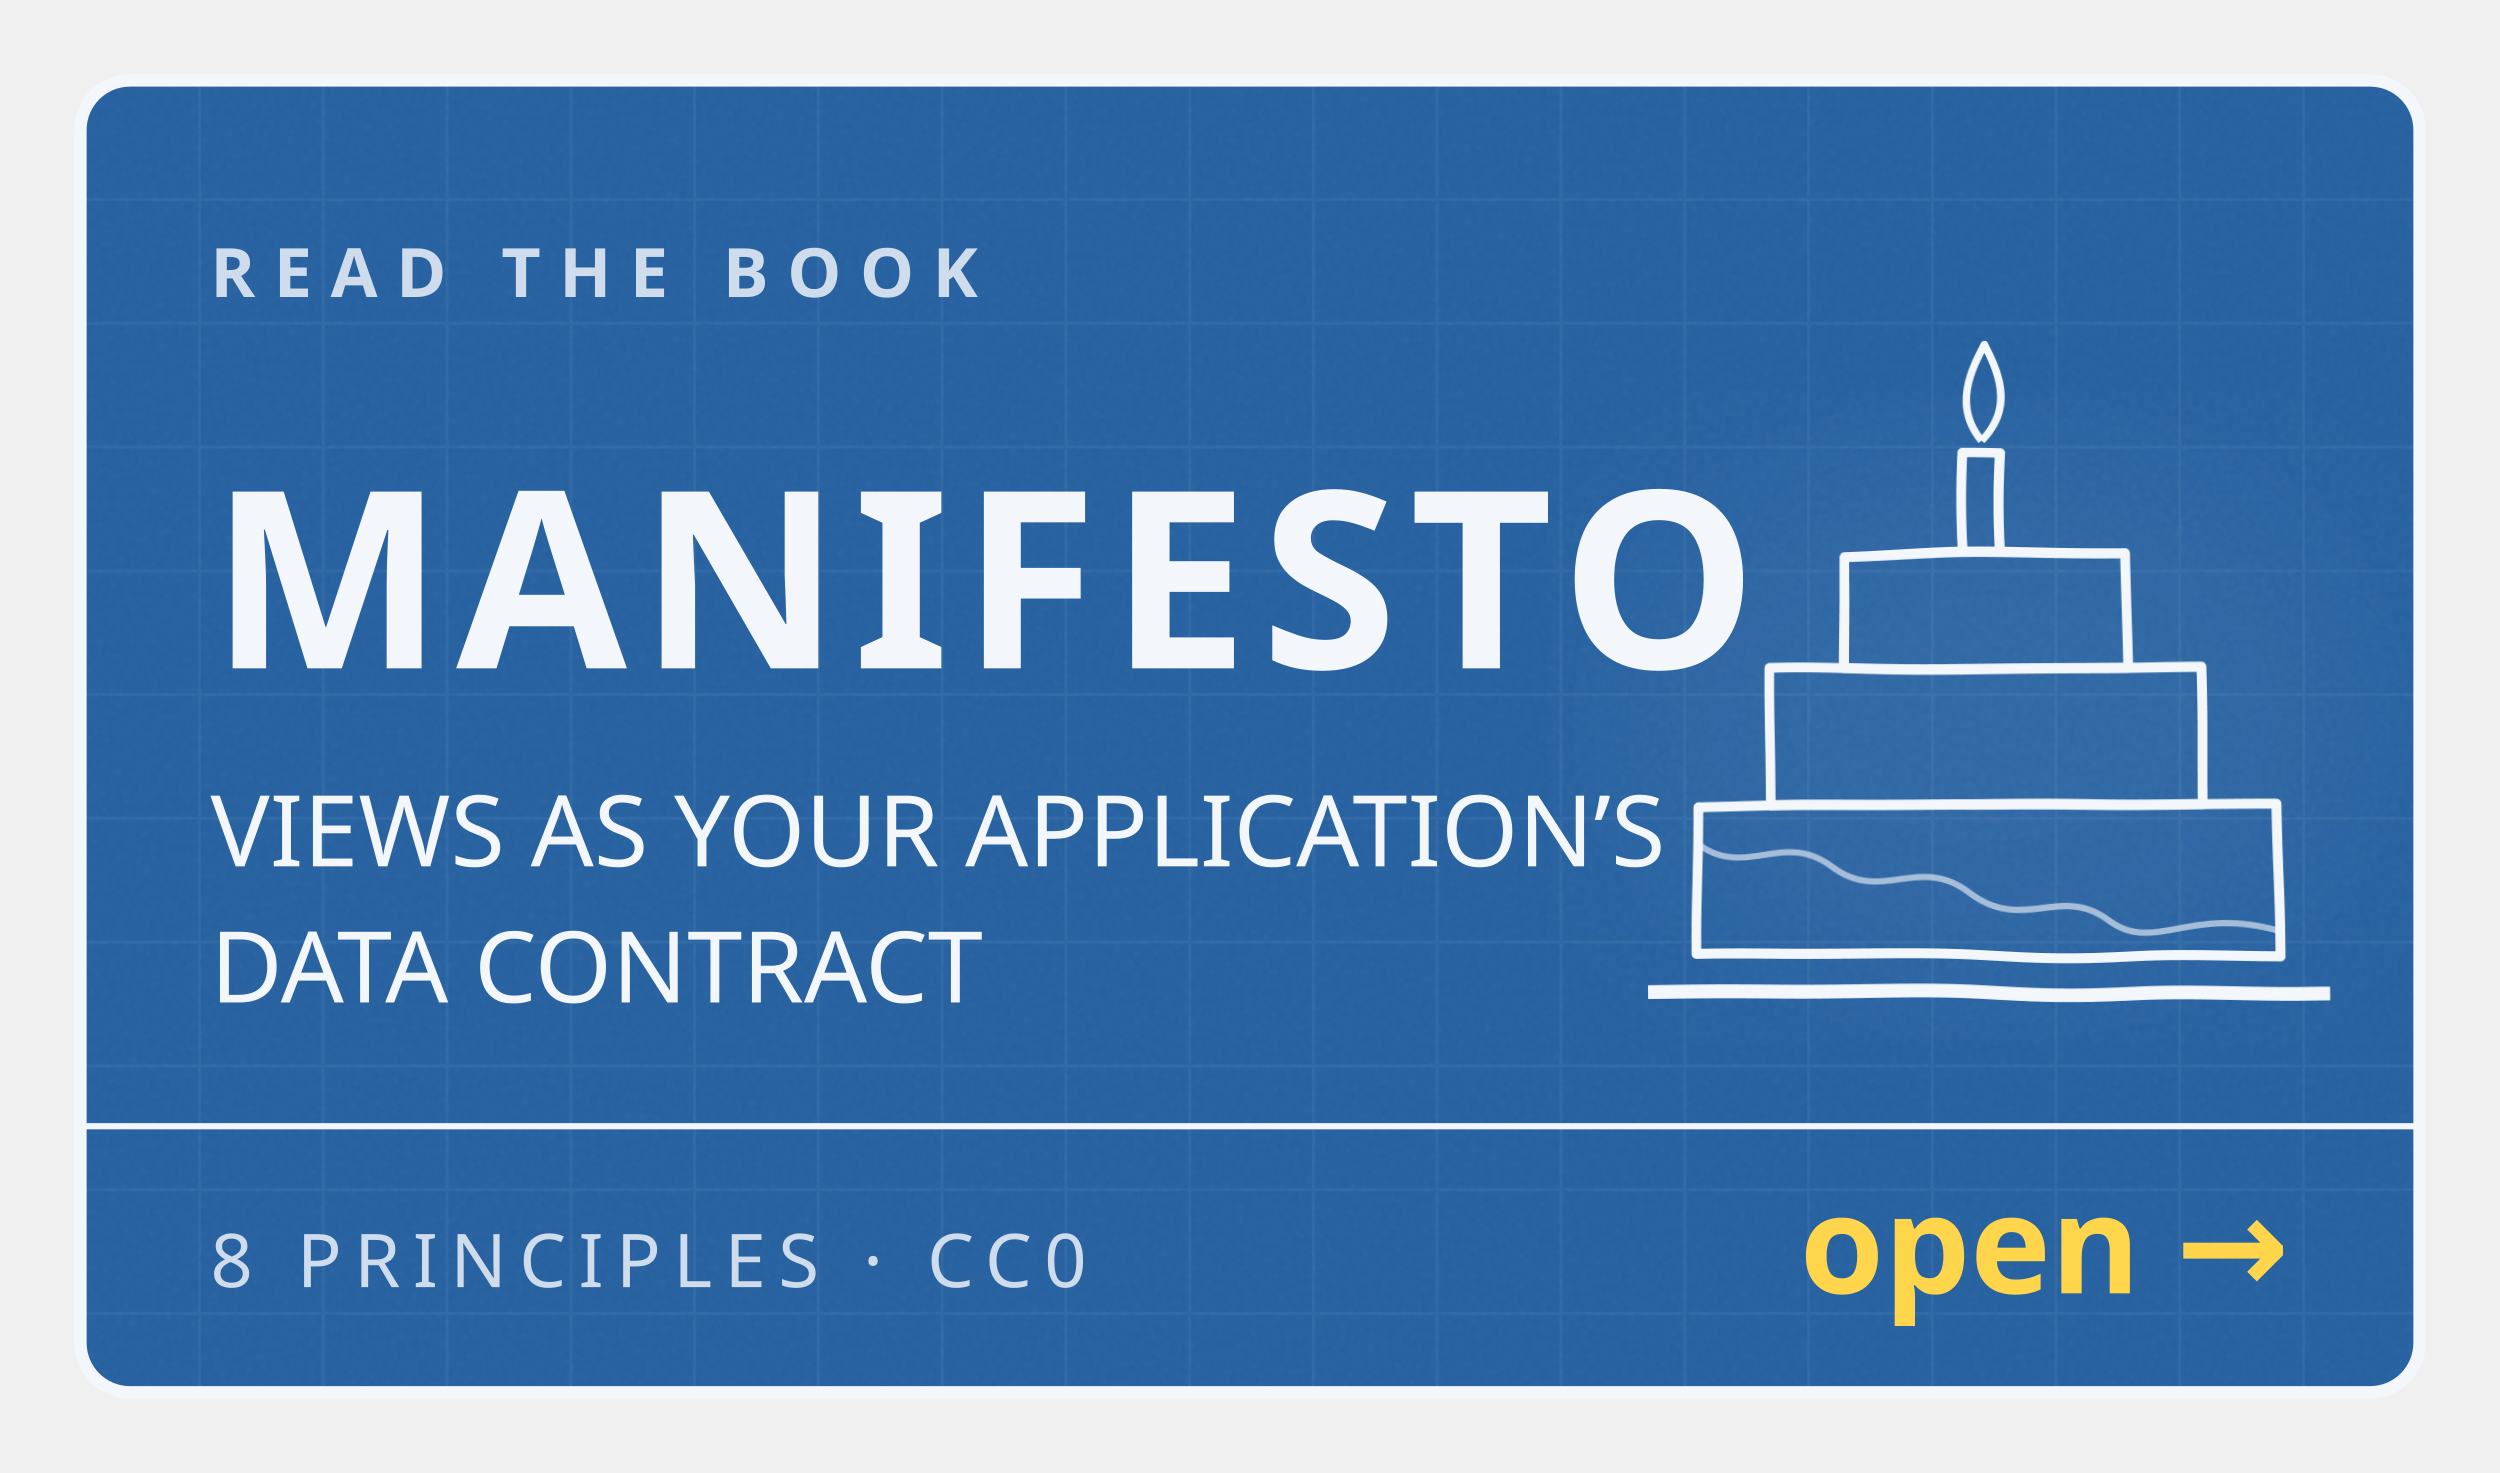
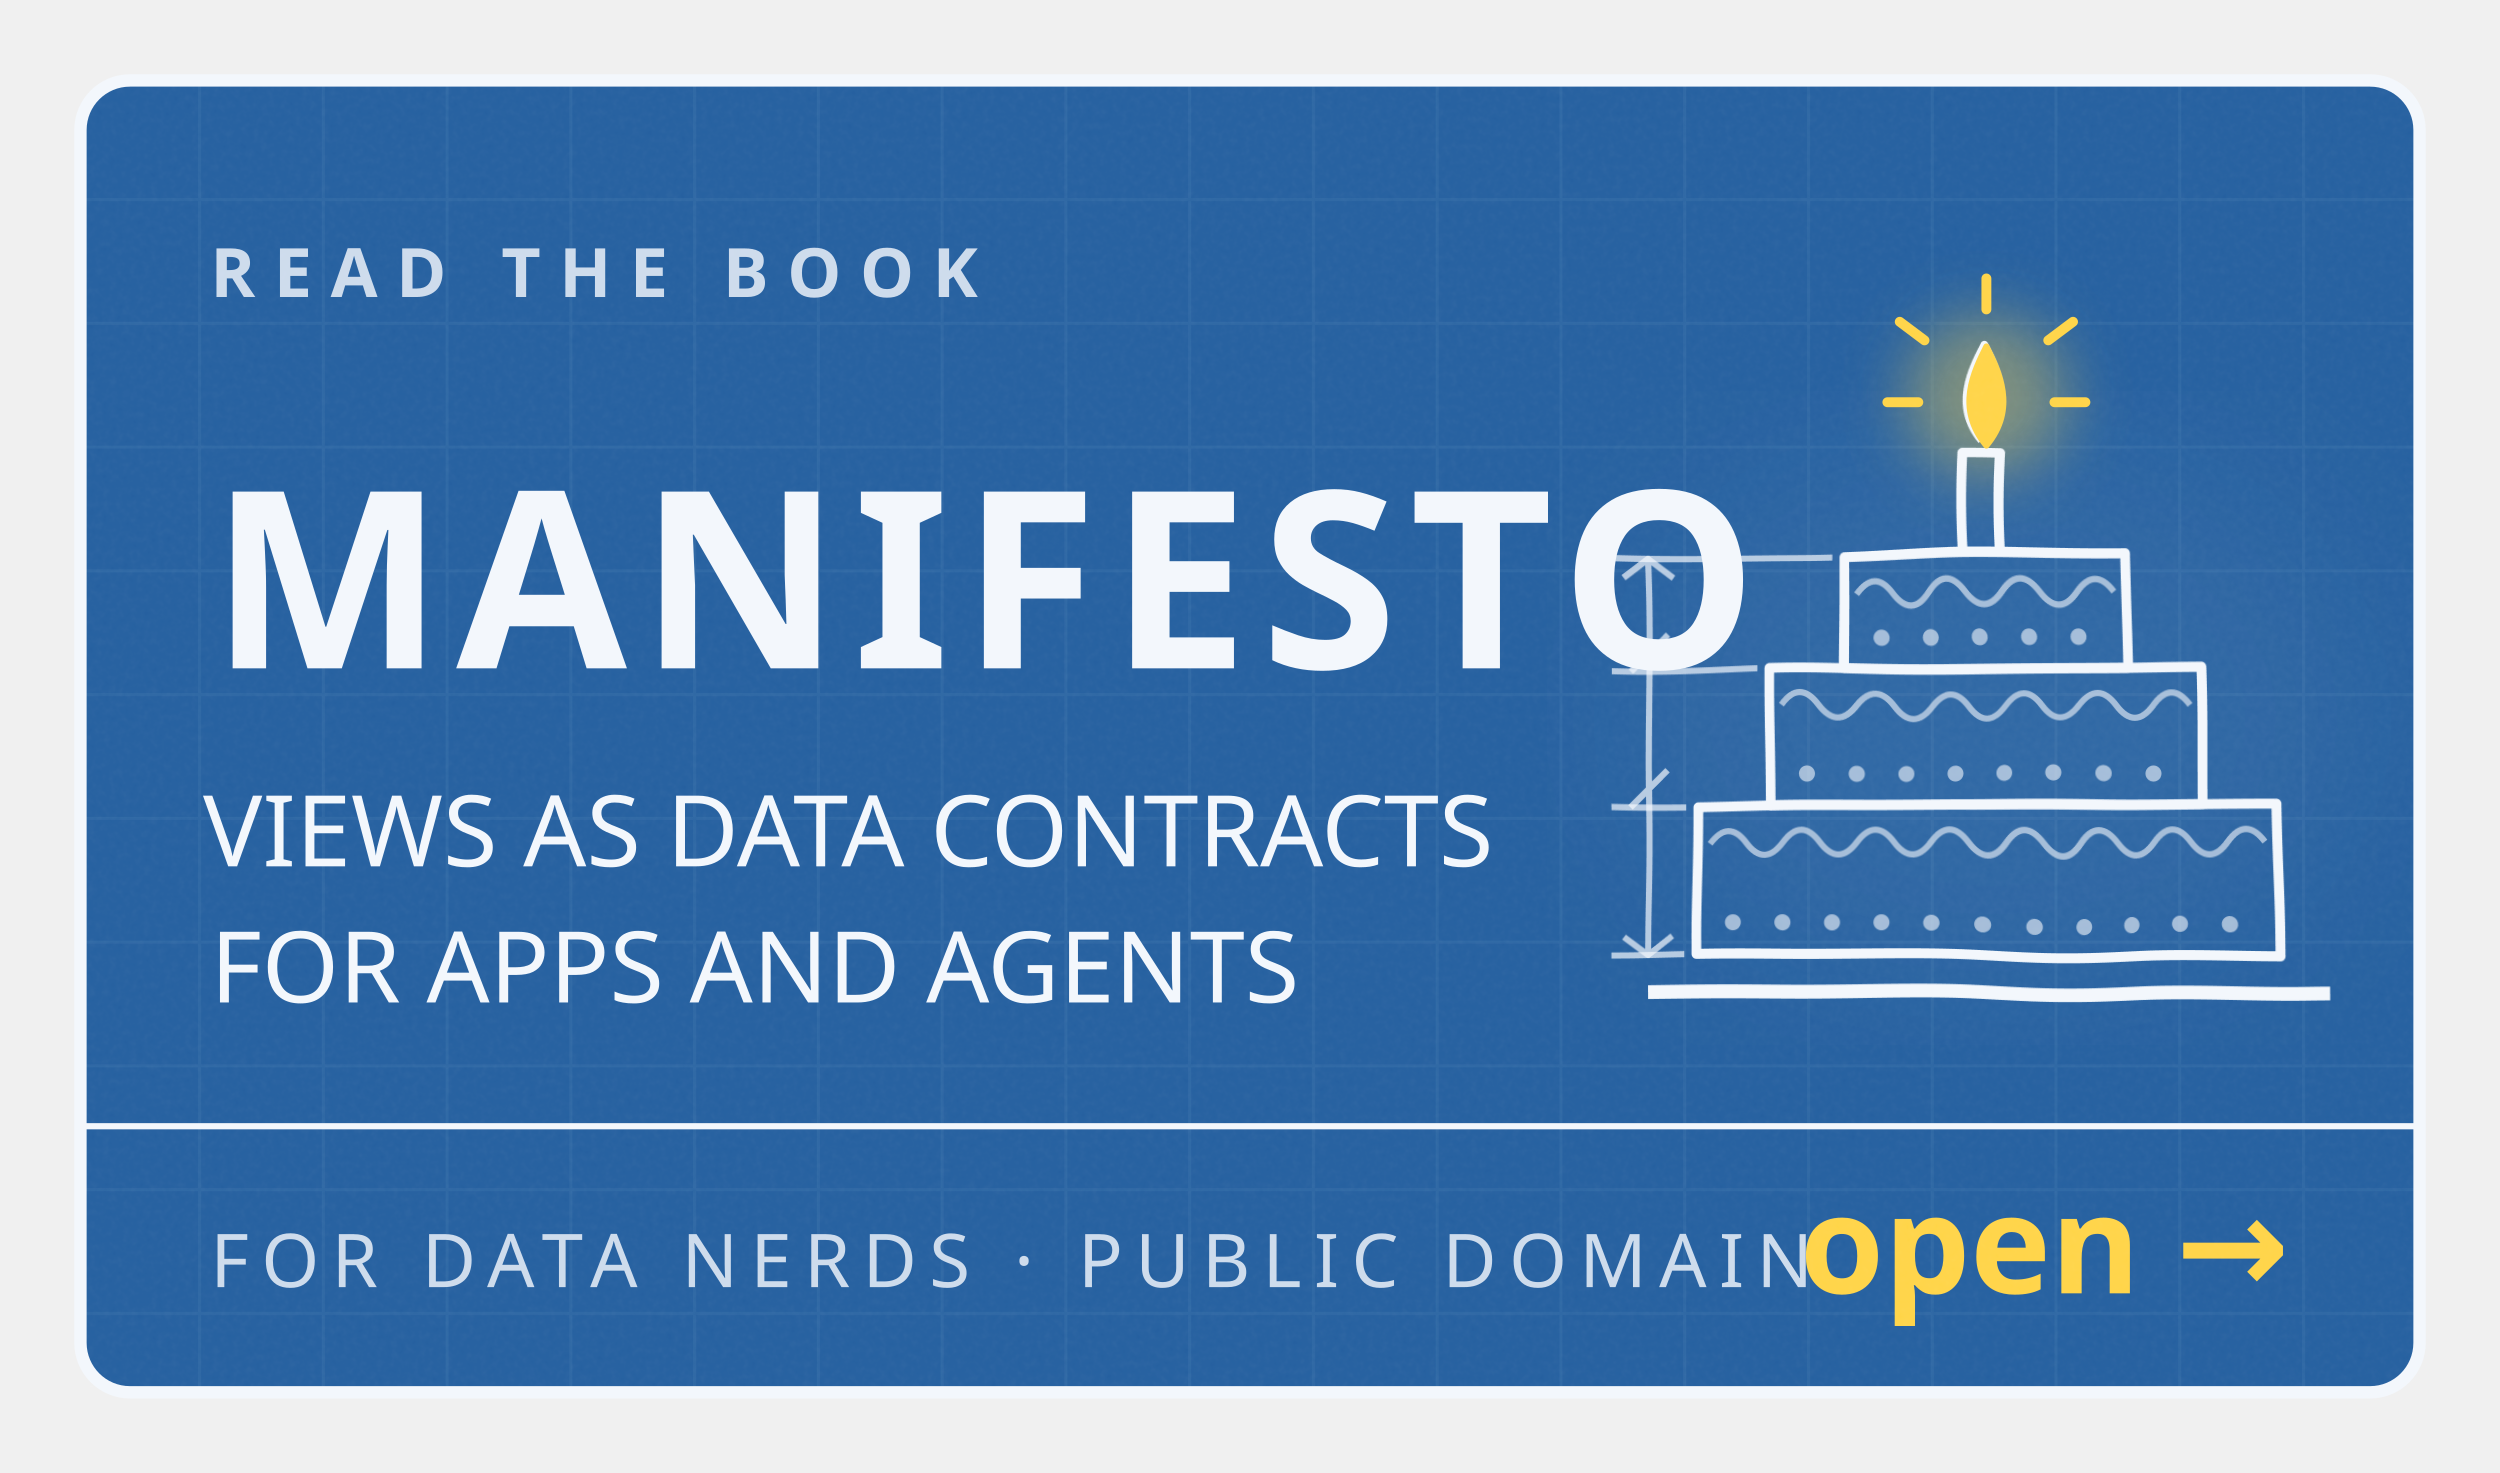
- <svg xmlns="http://www.w3.org/2000/svg" viewBox="-12 -12 404 238" width="404" height="238" role="img" aria-label="Card: The Virtual View Manifesto. Read the book: views as your application's data contract. 8 principles, CC0.">
+ <svg xmlns="http://www.w3.org/2000/svg" viewBox="-12 -12 404 238" width="404" height="238" role="img" aria-label="Card: The Virtual View Manifesto. Read the book: views as data contracts for apps and agents. For data nerds, public domain.">
  <defs>
    <pattern id="bp-grid" width="20" height="20" patternUnits="userSpaceOnUse">
      <path d="M20 0H0V20" fill="none" stroke="#f3f7fc" stroke-opacity=".045" stroke-width="1" />
    </pattern>
    <pattern id="hatch" width="8" height="8" patternUnits="userSpaceOnUse" patternTransform="rotate(45)">
      <line x1="0" y1="0" x2="0" y2="8" stroke="#f3f7fc" stroke-opacity=".45" stroke-width="1.2" />
    </pattern>
    <filter id="wob" x="-5%" y="-5%" width="110%" height="110%">
      <feTurbulence type="fractalNoise" baseFrequency=".018" numOctaves="2" seed="7" result="n" />
      <feDisplacementMap in="SourceGraphic" in2="n" scale="3.2" />
+     </filter>
+     <filter id="glow" x="-100%" y="-100%" width="300%" height="300%">
+       <feGaussianBlur stdDeviation="5" />
    </filter>
    <filter id="smudge">
      <feGaussianBlur stdDeviation="14" />
    </filter>
    <filter id="paper" x="0" y="0" width="100%" height="100%">
      <feTurbulence type="fractalNoise" baseFrequency=".9" numOctaves="2" seed="3" />
      <feColorMatrix values="0 0 0 0 1  0 0 0 0 1  0 0 0 0 1  0 0 0 .05 0" />
    </filter>
  </defs>
  <rect x="1" y="1" width="378" height="212" rx="8" fill="#245f9f" />
  <rect x="1" y="1" width="378" height="212" rx="8" fill="url(#bp-grid)" />
  <ellipse cx="310" cy="104" rx="60" ry="44" fill="#fff" opacity=".05" filter="url(#smudge)" />
  <rect x="1" y="1" width="378" height="212" rx="8" fill="none" stroke="#f3f7fc" stroke-width="2" />
  <text x="22" y="36" font-family="Barlow Condensed" font-weight="600" font-size="11" letter-spacing="3" fill="#cddbec">READ THE BOOK</text>
+   <circle cx="309" cy="52" r="13" fill="#ffd447" opacity=".4" filter="url(#glow)" />
  <g filter="url(#wob)" fill="none" stroke="#f3f7fc" stroke-width="1.6" stroke-linejoin="round">
    <rect x="262" y="118" width="94" height="24" />
    <rect x="274" y="96" width="70" height="22" />
    <rect x="286" y="78" width="46" height="18" />
-     <path d="M262 124 c8 6 14 -2 22 4 c8 6 14 -2 22 4 c8 6 14 -2 22 4 c8 6 14 -2 28 2" stroke-width="1" stroke-opacity=".6" />
+     <g stroke-width="1" stroke-opacity=".6">
+       <path d="M264 124 q3 -4 6 0 t6 0 t6 0 t6 0 t6 0 t6 0 t6 0 t6 0 t6 0 t6 0 t6 0 t6 0 t6 0 t6 0 t6 0" />
+       <path d="M276 102 q3 -4 6 0 t6 0 t6 0 t6 0 t6 0 t6 0 t6 0 t6 0 t6 0 t6 0 t6 0" />
+       <path d="M288 84 q3 -4 6 0 t6 0 t6 0 t6 0 t6 0 t6 0 t6 0" />
+     </g>
+     <g fill="#f3f7fc" fill-opacity=".6" stroke="none">
+       <circle cx="268" cy="137" r="1.3" />
+       <circle cx="276" cy="137" r="1.3" />
+       <circle cx="284" cy="137" r="1.3" />
+       <circle cx="292" cy="137" r="1.3" />
+       <circle cx="300" cy="137" r="1.3" />
+       <circle cx="308" cy="137" r="1.3" />
+       <circle cx="316" cy="137" r="1.3" />
+       <circle cx="324" cy="137" r="1.3" />
+       <circle cx="332" cy="137" r="1.3" />
+       <circle cx="340" cy="137" r="1.3" />
+       <circle cx="348" cy="137" r="1.3" />
+       <circle cx="280" cy="113" r="1.3" />
+       <circle cx="288" cy="113" r="1.3" />
+       <circle cx="296" cy="113" r="1.3" />
+       <circle cx="304" cy="113" r="1.3" />
+       <circle cx="312" cy="113" r="1.3" />
+       <circle cx="320" cy="113" r="1.3" />
+       <circle cx="328" cy="113" r="1.3" />
+       <circle cx="336" cy="113" r="1.3" />
+       <circle cx="292" cy="91" r="1.3" />
+       <circle cx="300" cy="91" r="1.3" />
+       <circle cx="308" cy="91" r="1.3" />
+       <circle cx="316" cy="91" r="1.3" />
+       <circle cx="324" cy="91" r="1.3" />
+     </g>
+     <g stroke-width="1" stroke-opacity=".7">
+       <path d="M284 78 h-36 M272 96 h-24 M260 118 h-12 M260 142 h-12" />
+       <path d="M254 78 V142 M250 81 l4 -3 l4 3 M250 139 l4 3 l4 -3 M251 96 l6 -6 M251 118 l6 -6" />
+     </g>
    <path d="M306 78 v-16 h6 v16" />
    <path d="M309 60 c-5 -6 -2 -12 0 -16 c2 4 5 10 0 16" stroke-width="1.2" />
    <path d="M254 148 h110" stroke-width="2.2" />
  </g>
+   <path d="M309 60 c-5 -6 -2 -12 0 -16 c2 4 5 10 0 16 Z" fill="#ffd447" stroke="#ffd447" stroke-width="1" stroke-linejoin="round" />
+   <path d="M298 53 h-5 M320 53 h5 M299 43 l-4 -3 M319 43 l4 -3 M309 38 v-5" fill="none" stroke="#ffd447" stroke-width="1.6" stroke-linecap="round" />
  <text x="22" y="96" font-family="Barlow Condensed" font-weight="700" font-size="40" letter-spacing="2" fill="#f3f7fc">MANIFESTO</text>
-   <text x="22" y="128" font-family="Patrick Hand SC" font-size="16" fill="#f3f7fc">VIEWS AS YOUR APPLICATION’S</text>
-   <text x="22" y="150" font-family="Patrick Hand SC" font-size="16" fill="#f3f7fc">DATA CONTRACT</text>
+   <text x="20.8" y="128" font-family="Patrick Hand SC" font-size="16" fill="#f3f7fc">VIEWS AS DATA CONTRACTS</text>
+   <text x="22" y="150" font-family="Patrick Hand SC" font-size="16" fill="#f3f7fc">FOR APPS AND AGENTS</text>
  <line x1="1" y1="170" x2="379" y2="170" stroke="#f3f7fc" />
-   <text x="22" y="196" font-family="Barlow Condensed" font-size="12" letter-spacing="2" fill="#cddbec">8 PRINCIPLES · CC0</text>
+   <text x="22" y="196" font-family="Barlow Condensed" font-size="12" letter-spacing="2" fill="#cddbec">FOR DATA NERDS · PUBLIC DOMAIN</text>
  <text x="358" y="197" text-anchor="end" font-family="Caveat" font-weight="700" font-size="22" fill="#ffd447">open →</text>
  <rect x="1" y="1" width="378" height="212" rx="8" filter="url(#paper)" opacity=".9" pointer-events="none" />
</svg>
